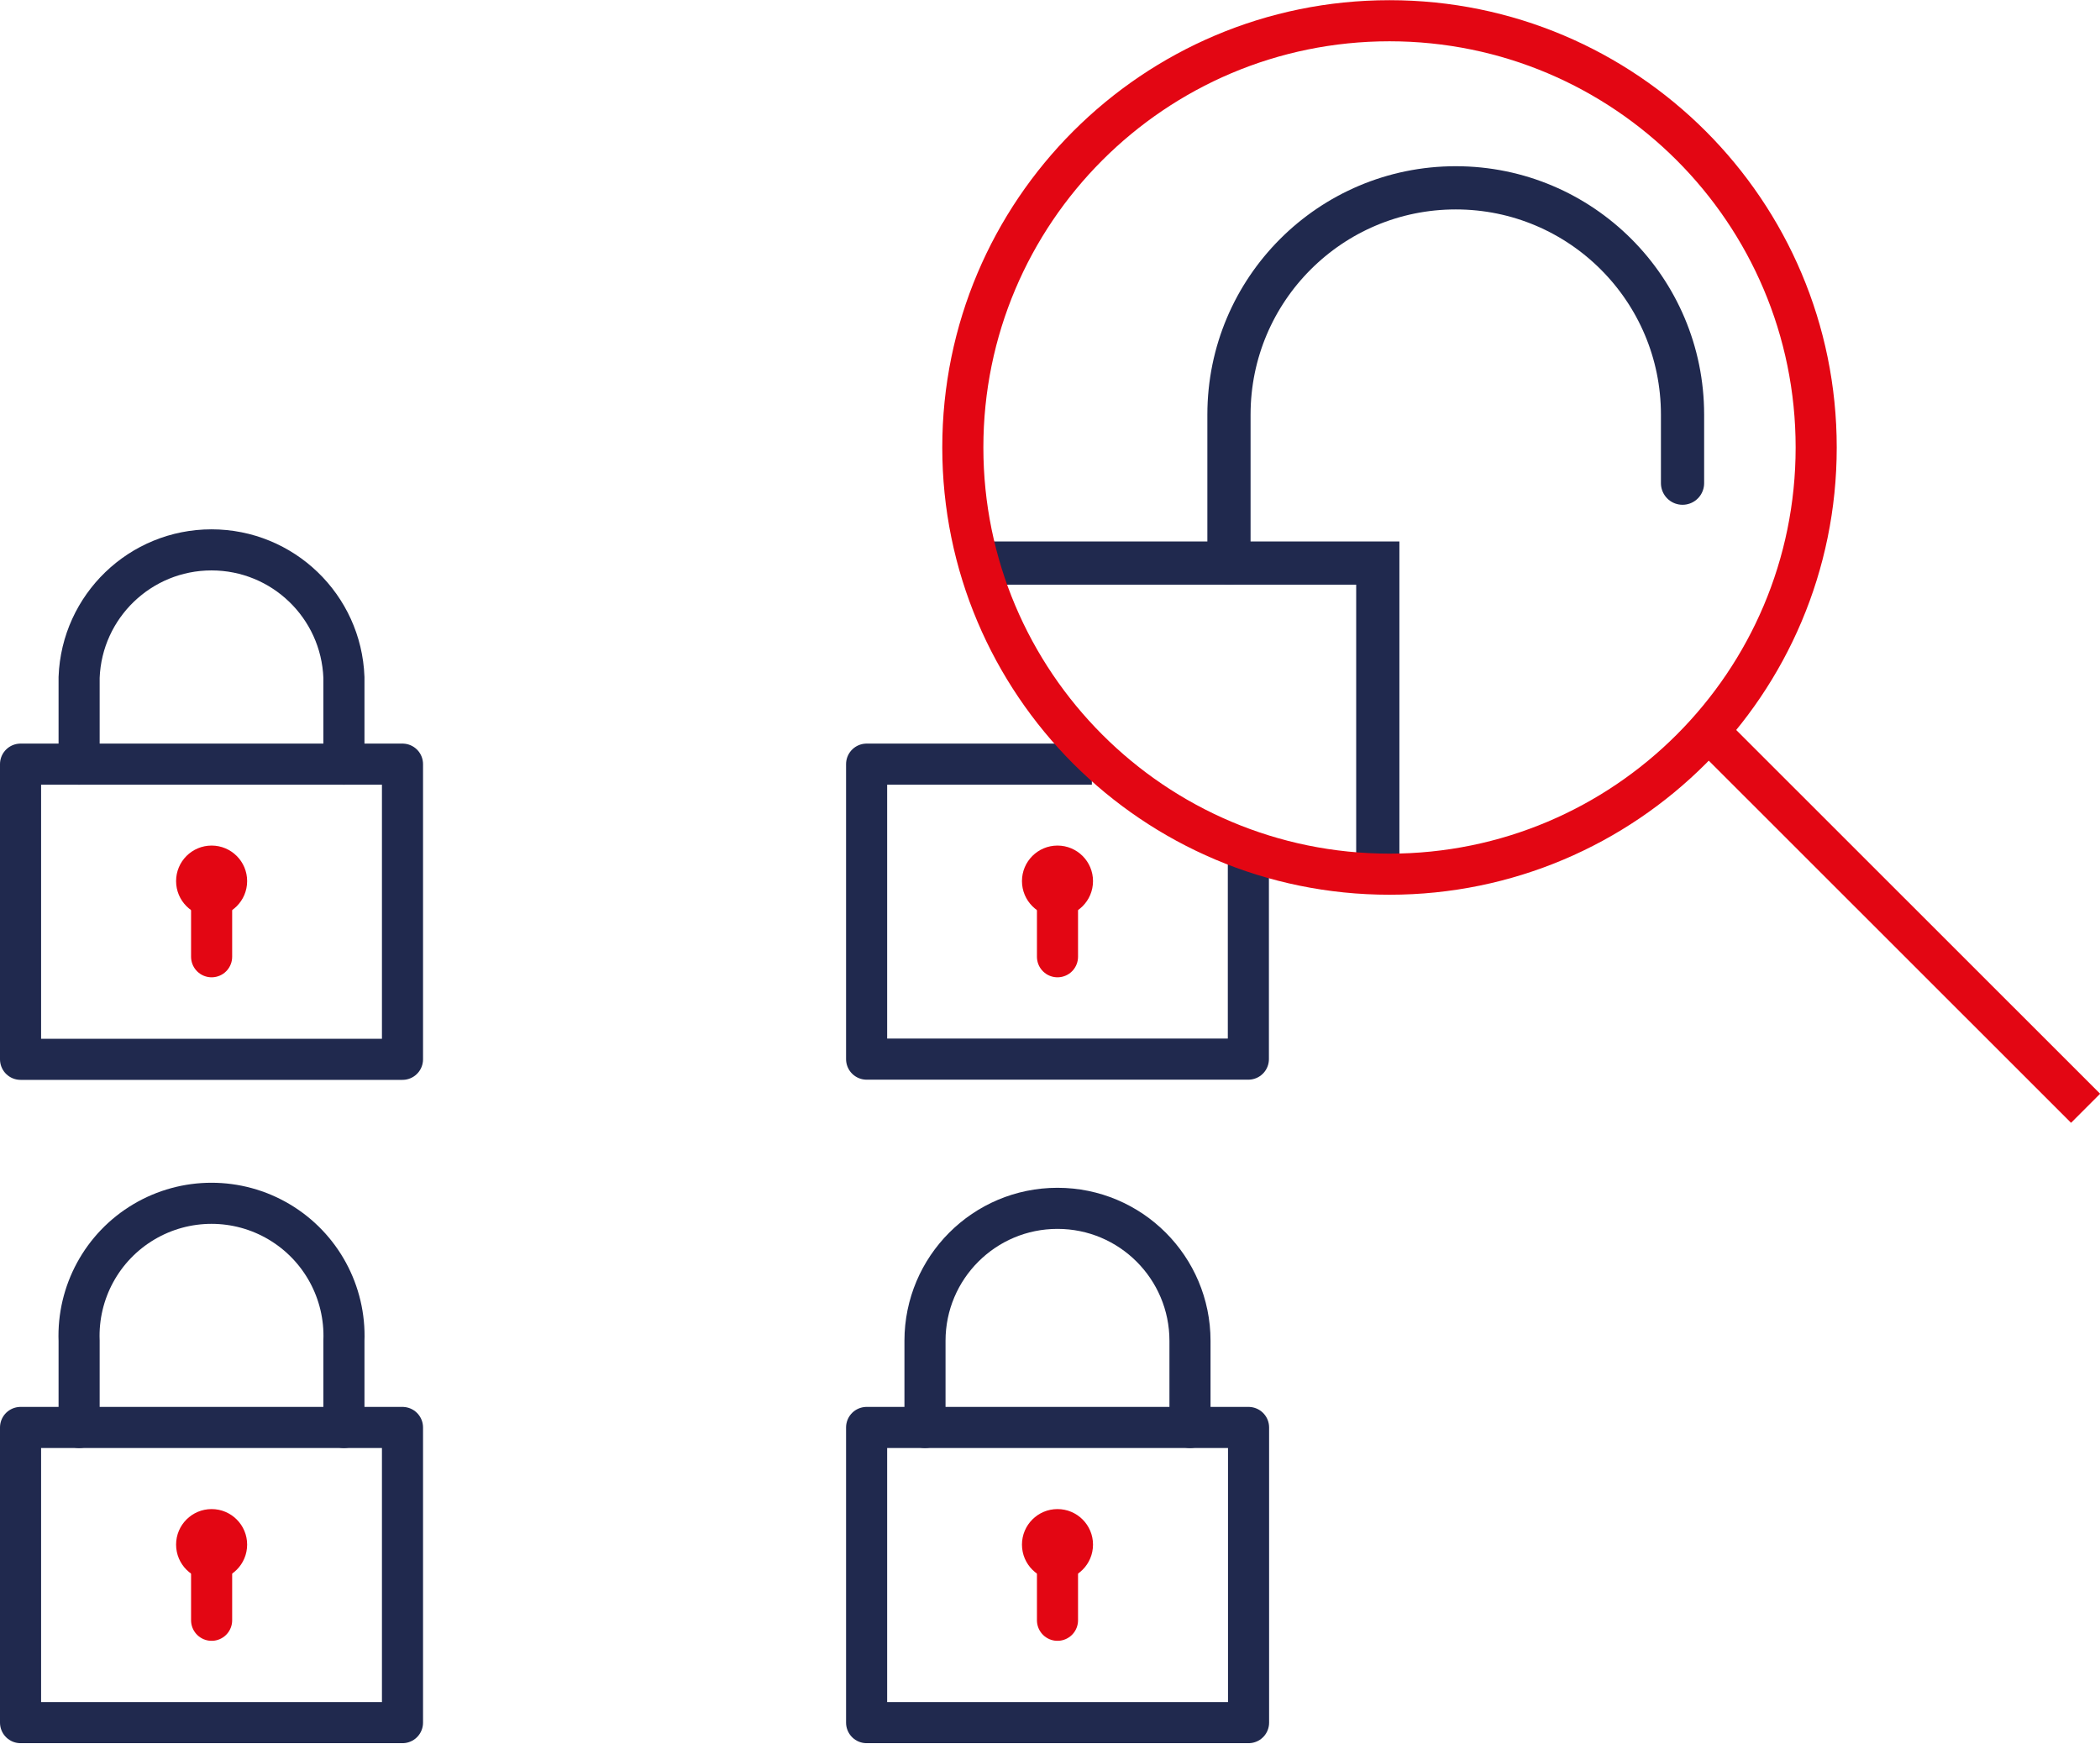
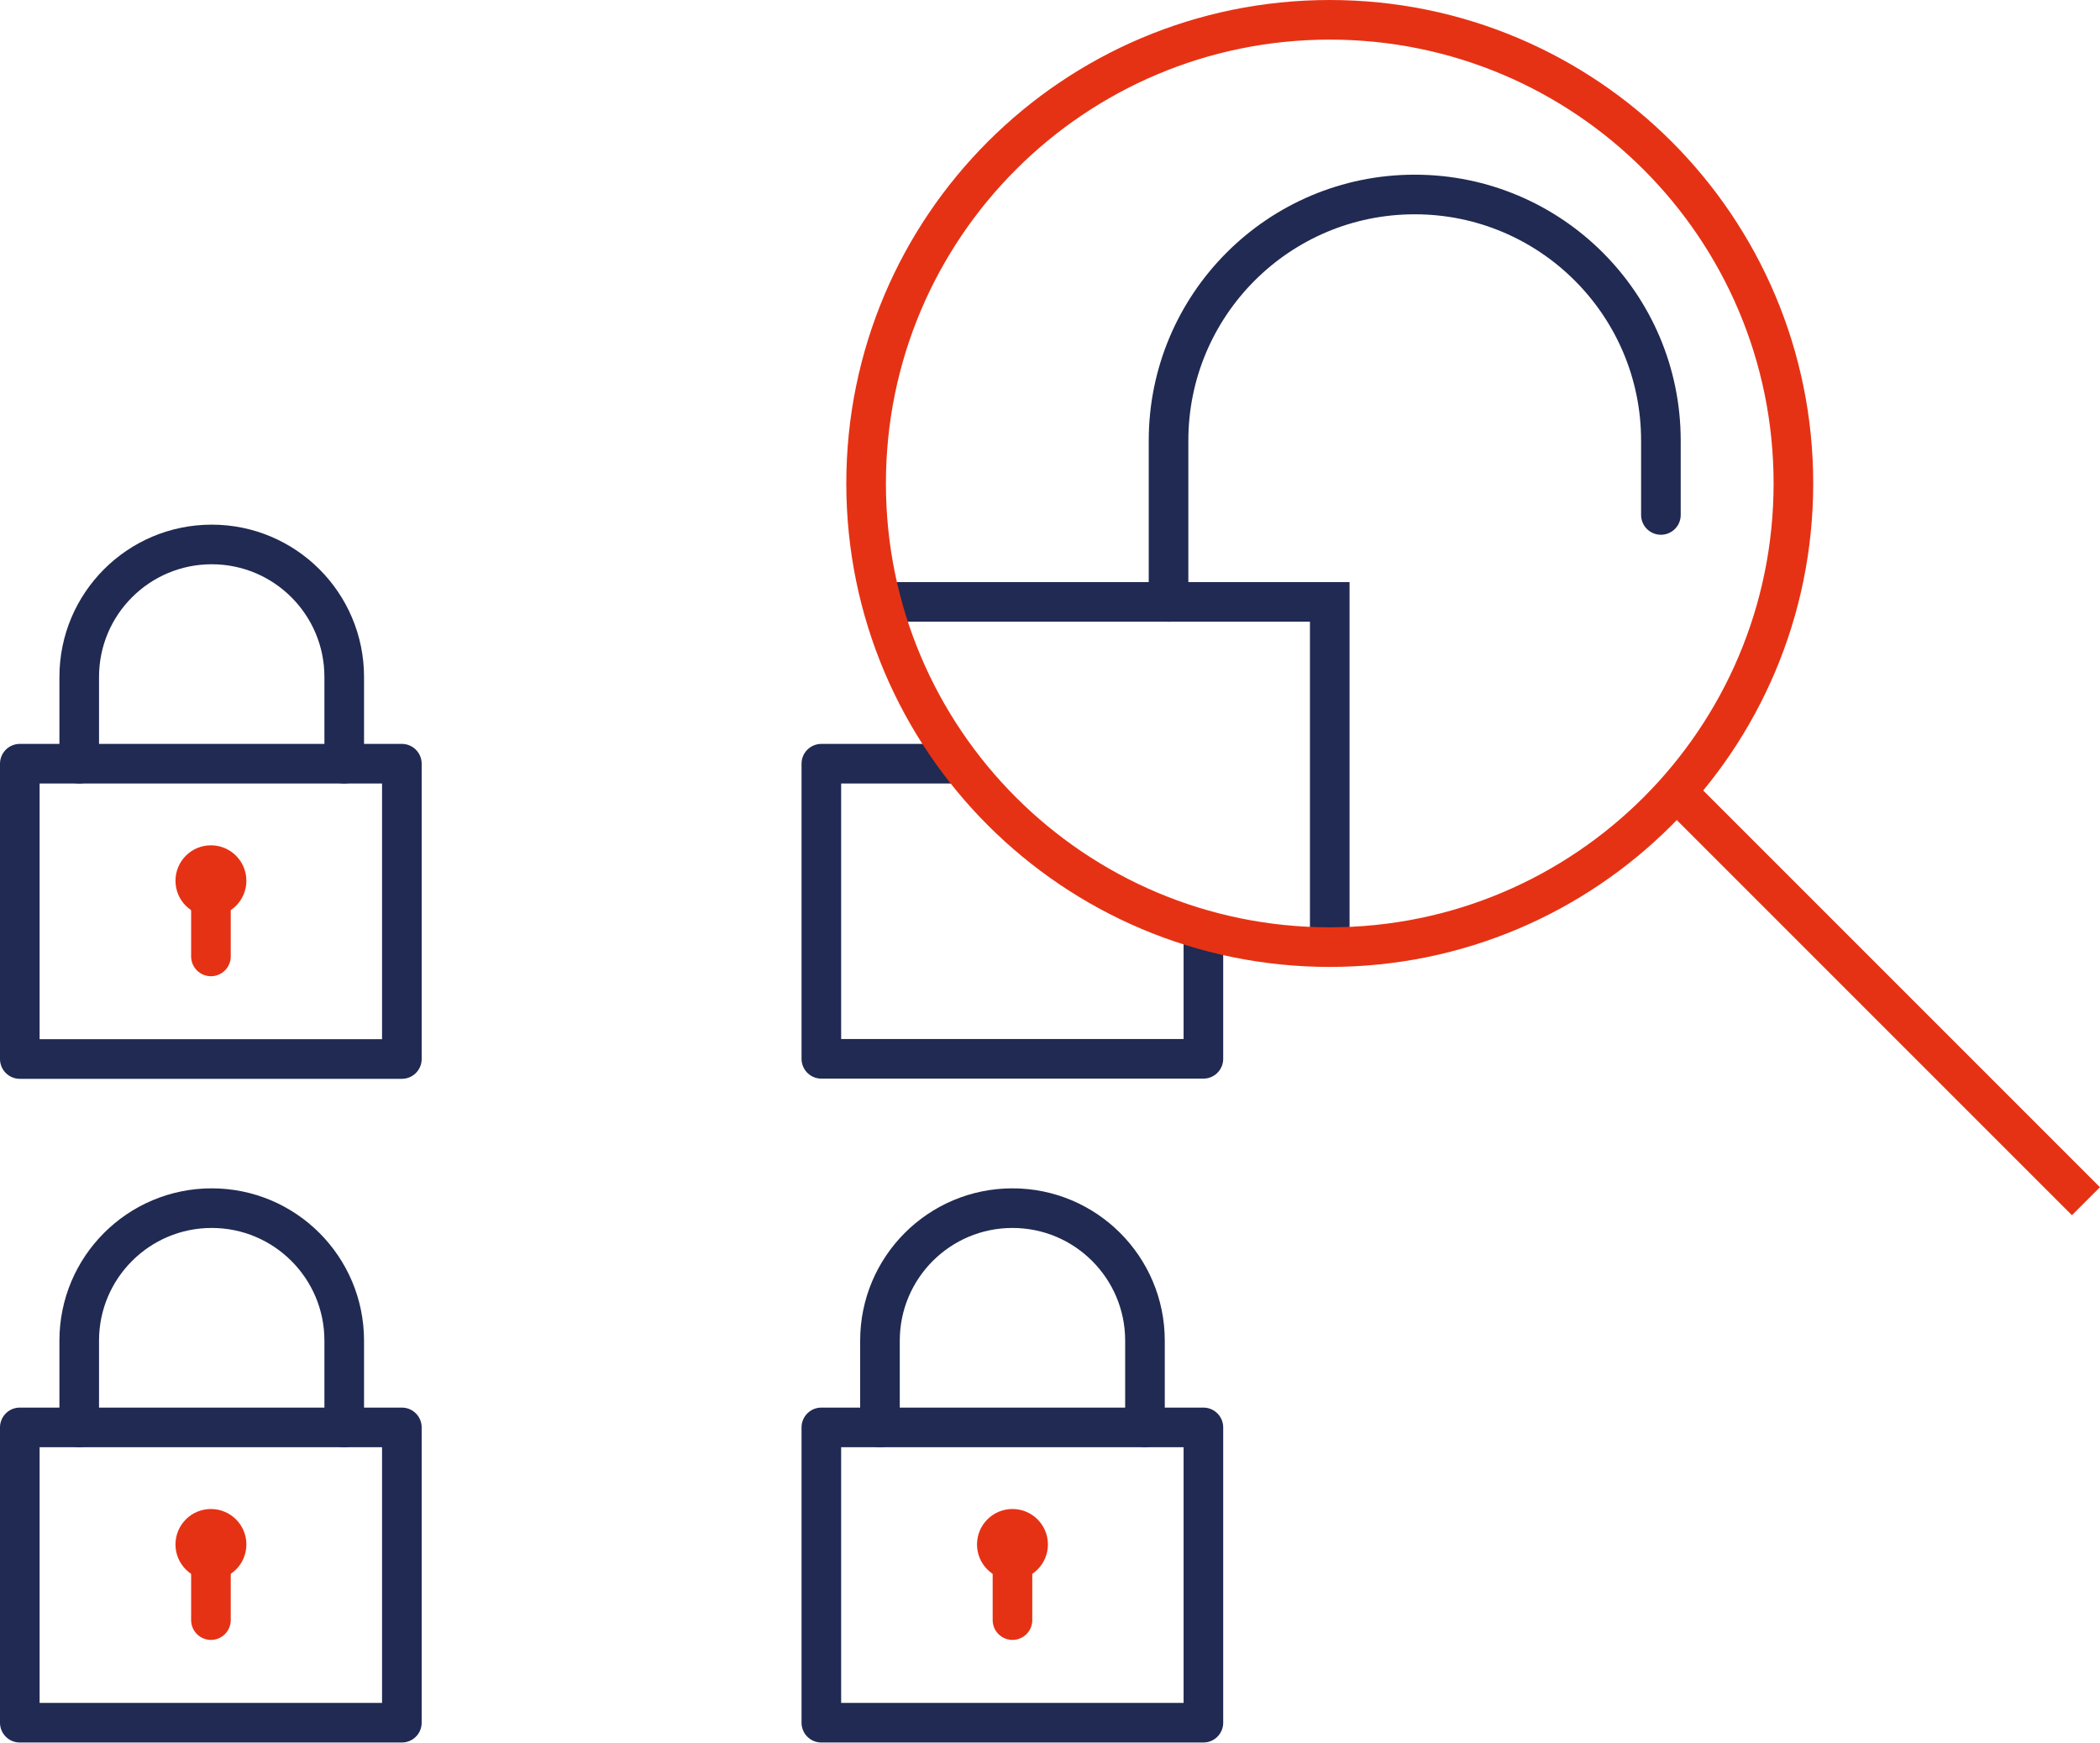
- <svg xmlns="http://www.w3.org/2000/svg" viewBox="0 0 109.36 90.77">
+ <svg xmlns="http://www.w3.org/2000/svg" viewBox="0 0 106.03 87.98">
  <defs>
-     <style>.cls-1,.cls-2,.cls-3,.cls-4,.cls-5,.cls-6{fill:none;}.cls-1,.cls-2,.cls-3,.cls-4{stroke:#20294e;}.cls-1{stroke-linejoin:round;}.cls-1,.cls-2,.cls-5,.cls-6{stroke-width:2.14px;}.cls-2,.cls-3,.cls-6{stroke-linecap:round;}.cls-2,.cls-3,.cls-4,.cls-5,.cls-6{stroke-miterlimit:10;}.cls-3,.cls-4{stroke-width:2.25px;}.cls-5,.cls-6{stroke:#e30613;}.cls-7{fill:#e30613;}</style>
+     <style>.cls-1,.cls-2,.cls-3,.cls-4,.cls-5{fill:none;stroke-width:2px;}.cls-1,.cls-2,.cls-3{stroke:#202a52;}.cls-1{stroke-linejoin:round;}.cls-2,.cls-5{stroke-linecap:round;}.cls-2,.cls-3,.cls-4,.cls-5{stroke-miterlimit:10;}.cls-4,.cls-5{stroke:#e63214;}.cls-6{fill:#e63214;}</style>
  </defs>
-   <g id="Laag_2" data-name="Laag 2">
-     <g id="Laag_3" data-name="Laag 3">
-       <rect class="cls-1" x="1.07" y="39.79" width="19.89" height="15.37" />
-       <path class="cls-2" d="M4.12,39.79V35.27a6.9,6.9,0,0,1,13.79,0v4.52" />
-       <rect class="cls-1" x="1.07" y="74.33" width="19.89" height="15.37" />
-       <path class="cls-2" d="M4.12,74.33V69.82a6.9,6.9,0,1,1,13.79,0v4.51" />
-       <rect class="cls-1" x="45.13" y="74.33" width="19.89" height="15.37" />
-       <path class="cls-2" d="M48.17,74.33V69.82a6.9,6.9,0,0,1,13.8,0v4.51" />
-       <polyline class="cls-1" points="65.01 44.27 65.01 55.15 45.13 55.15 45.13 39.79 56.86 39.79" />
-       <path class="cls-3" d="M64,29.32V21.59a11.81,11.81,0,1,1,23.62,0v3.57" />
-       <polyline class="cls-4" points="50.97 29.32 71.75 29.32 71.75 45.34" />
-       <circle class="cls-5" cx="72.36" cy="23.3" r="22.22" />
-       <line class="cls-5" x1="88.95" y1="38.06" x2="108.61" y2="57.71" />
-       <line class="cls-6" x1="11.02" y1="49.82" x2="11.02" y2="47.3" />
-       <circle class="cls-7" cx="11.02" cy="45.88" r="1.85" />
-       <line class="cls-6" x1="11.02" y1="84.37" x2="11.02" y2="81.85" />
-       <circle class="cls-7" cx="11.02" cy="80.43" r="1.85" />
-       <line class="cls-6" x1="55.07" y1="49.82" x2="55.07" y2="47.3" />
-       <circle class="cls-7" cx="55.07" cy="45.88" r="1.85" />
-       <line class="cls-6" x1="55.07" y1="84.37" x2="55.07" y2="81.85" />
-       <circle class="cls-7" cx="55.07" cy="80.43" r="1.85" />
-     </g>
+   <g>
+     <rect class="cls-1" x="1" y="38.56" width="19.29" height="14.91" />
+     <path class="cls-2" d="M4,38.56V34.18a6.69,6.69,0,0,1,13.38,0v4.38" />
+     <rect class="cls-1" x="1" y="72.07" width="19.29" height="14.91" />
+     <path class="cls-2" d="M4,72.07V67.69a6.69,6.69,0,0,1,13.38,0v4.38" />
+     <rect class="cls-1" x="41.47" y="72.07" width="19.29" height="14.91" />
+     <path class="cls-2" d="M44.43,72.07V67.69a6.69,6.69,0,0,1,13.38,0v4.38" />
+     <polyline class="cls-1" points="60.76 47.54 60.76 53.46 41.47 53.46 41.47 38.56 48.5 38.56" />
+     <path class="cls-2" d="M59,30.39V22.25a12.43,12.43,0,0,1,24.86,0V26" />
+     <polyline class="cls-3" points="45.26 30.39 67.14 30.39 67.14 47.24" />
+     <circle class="cls-4" cx="67.14" cy="24.41" r="23.41" />
+     <line class="cls-4" x1="84.62" y1="39.95" x2="105.32" y2="60.65" />
+     <line class="cls-5" x1="10.65" y1="48.29" x2="10.65" y2="45.85" />
+     <circle class="cls-6" cx="10.65" cy="44.47" r="1.79" />
+     <line class="cls-5" x1="10.65" y1="81.8" x2="10.65" y2="79.36" />
+     <circle class="cls-6" cx="10.65" cy="77.98" r="1.79" />
+     <line class="cls-5" x1="51.12" y1="81.8" x2="51.12" y2="79.36" />
+     <circle class="cls-6" cx="51.12" cy="77.98" r="1.79" />
  </g>
</svg>
